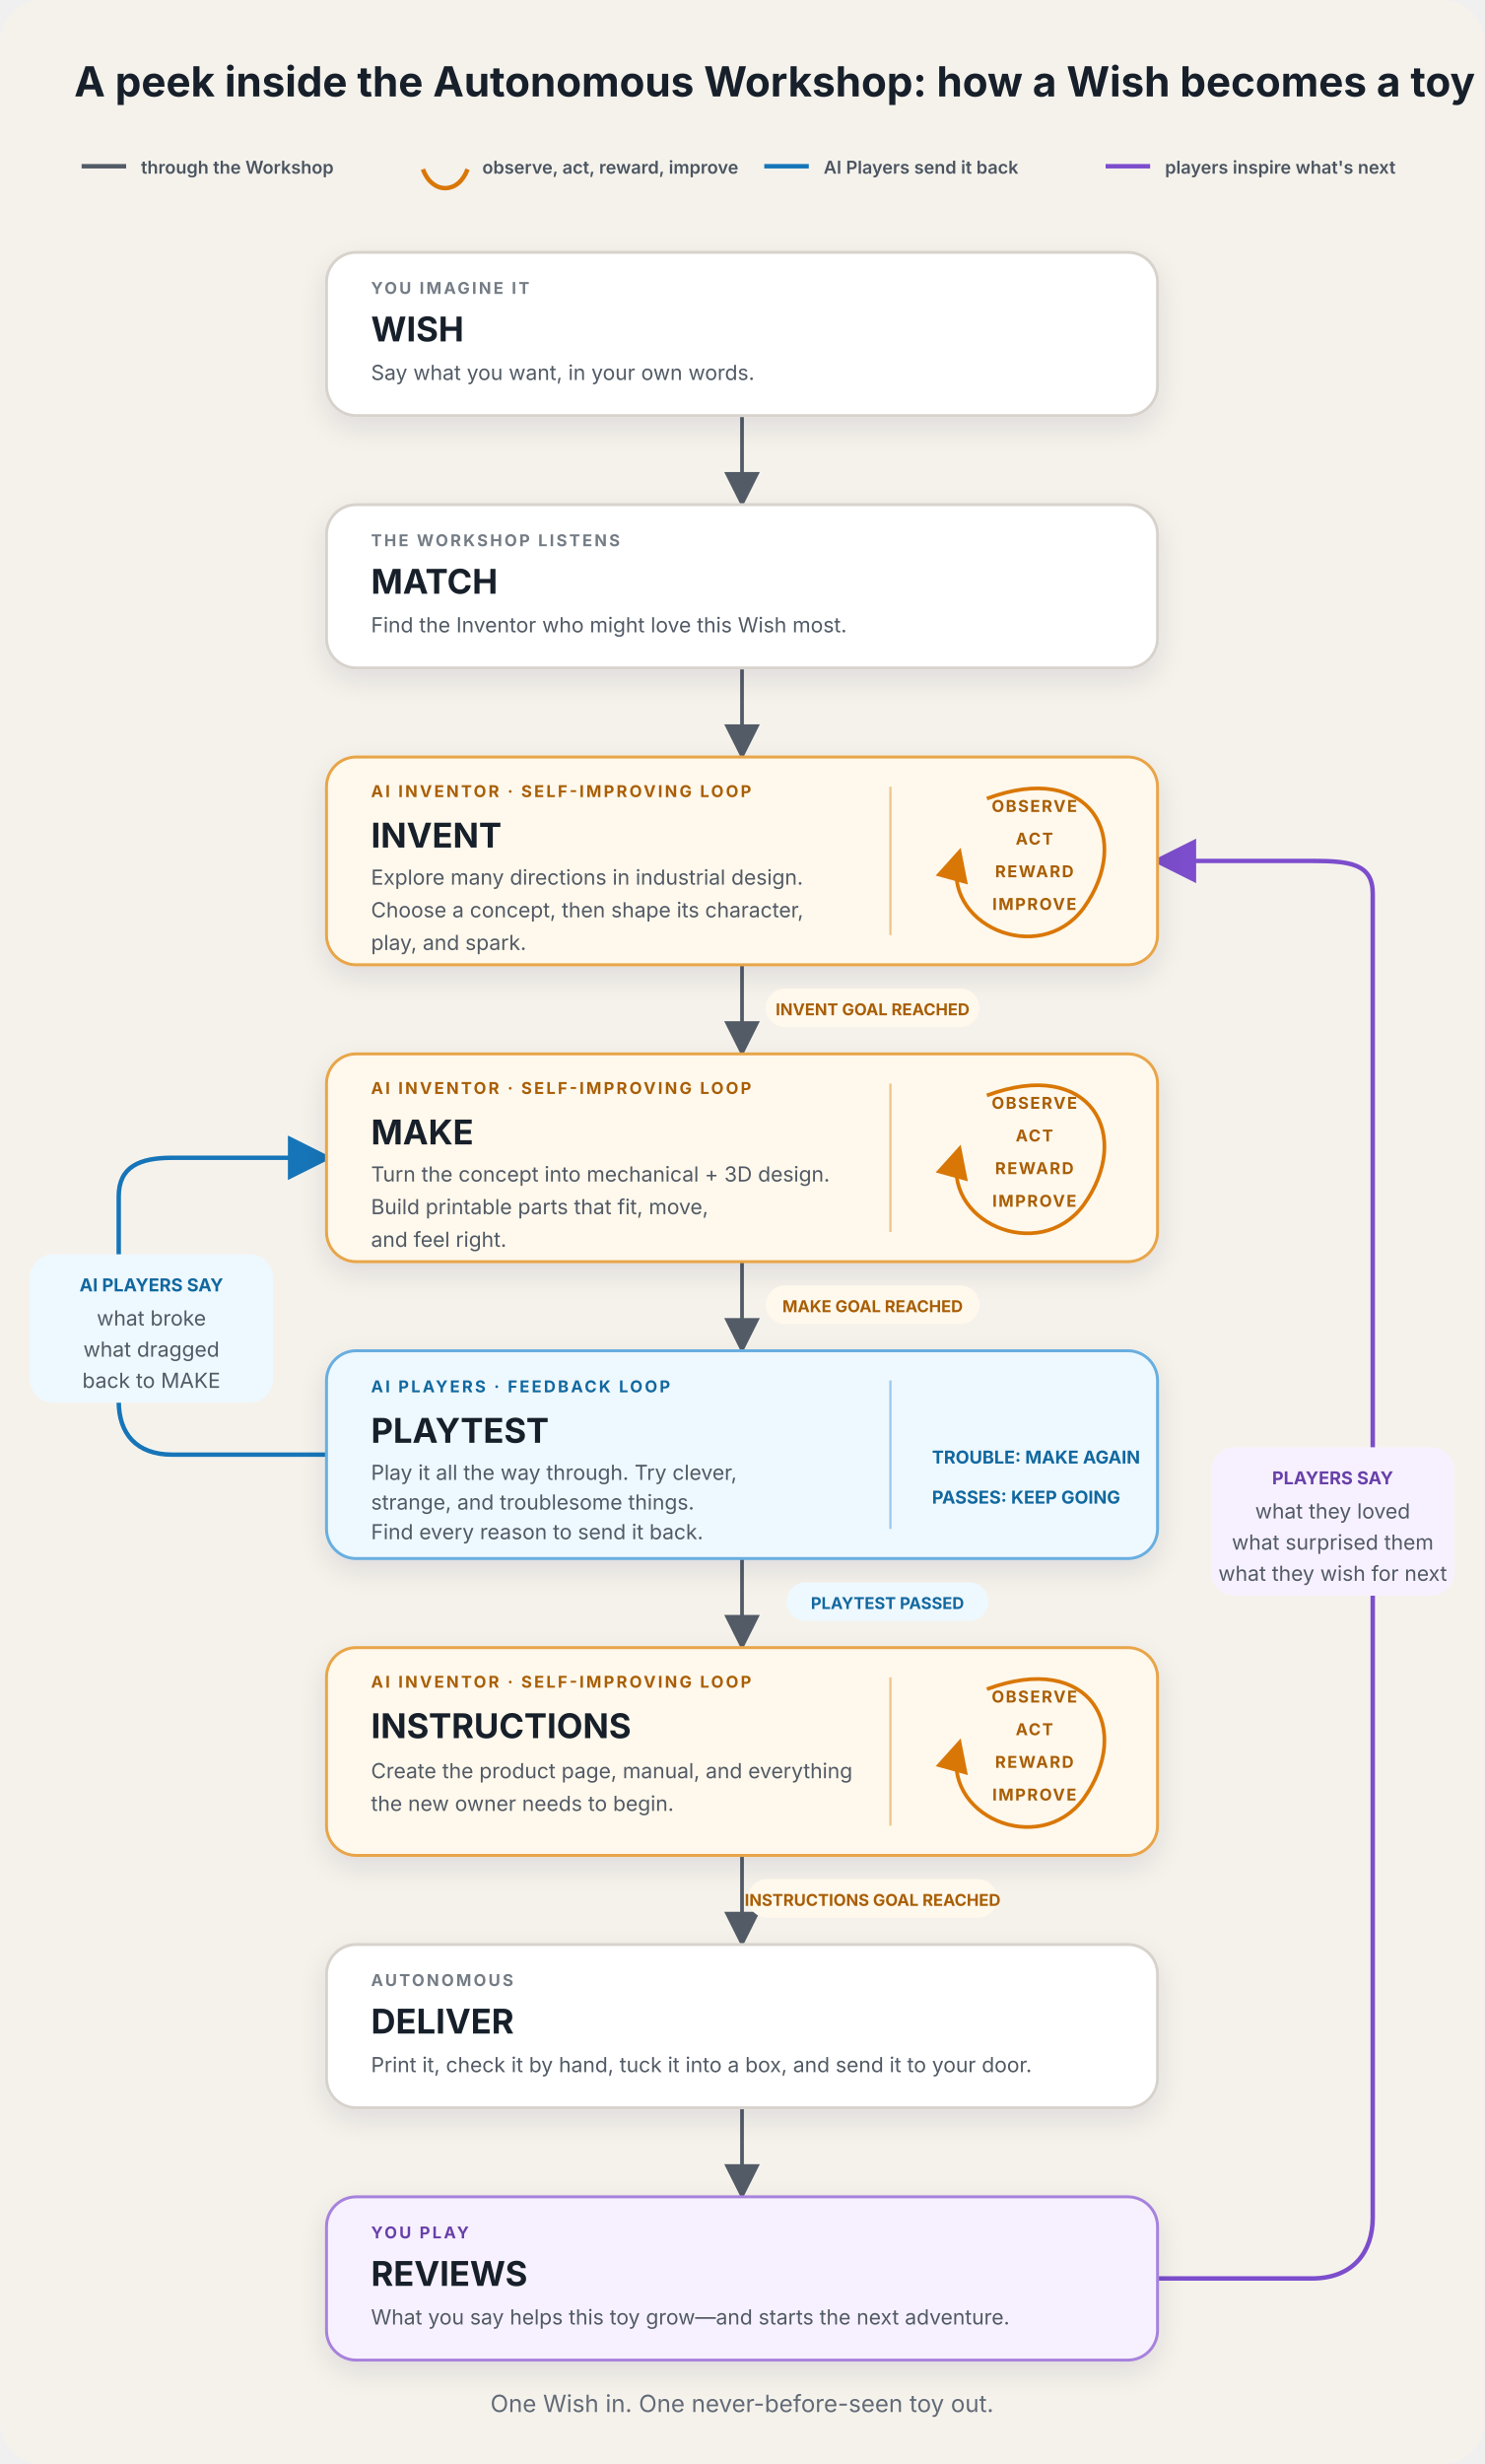
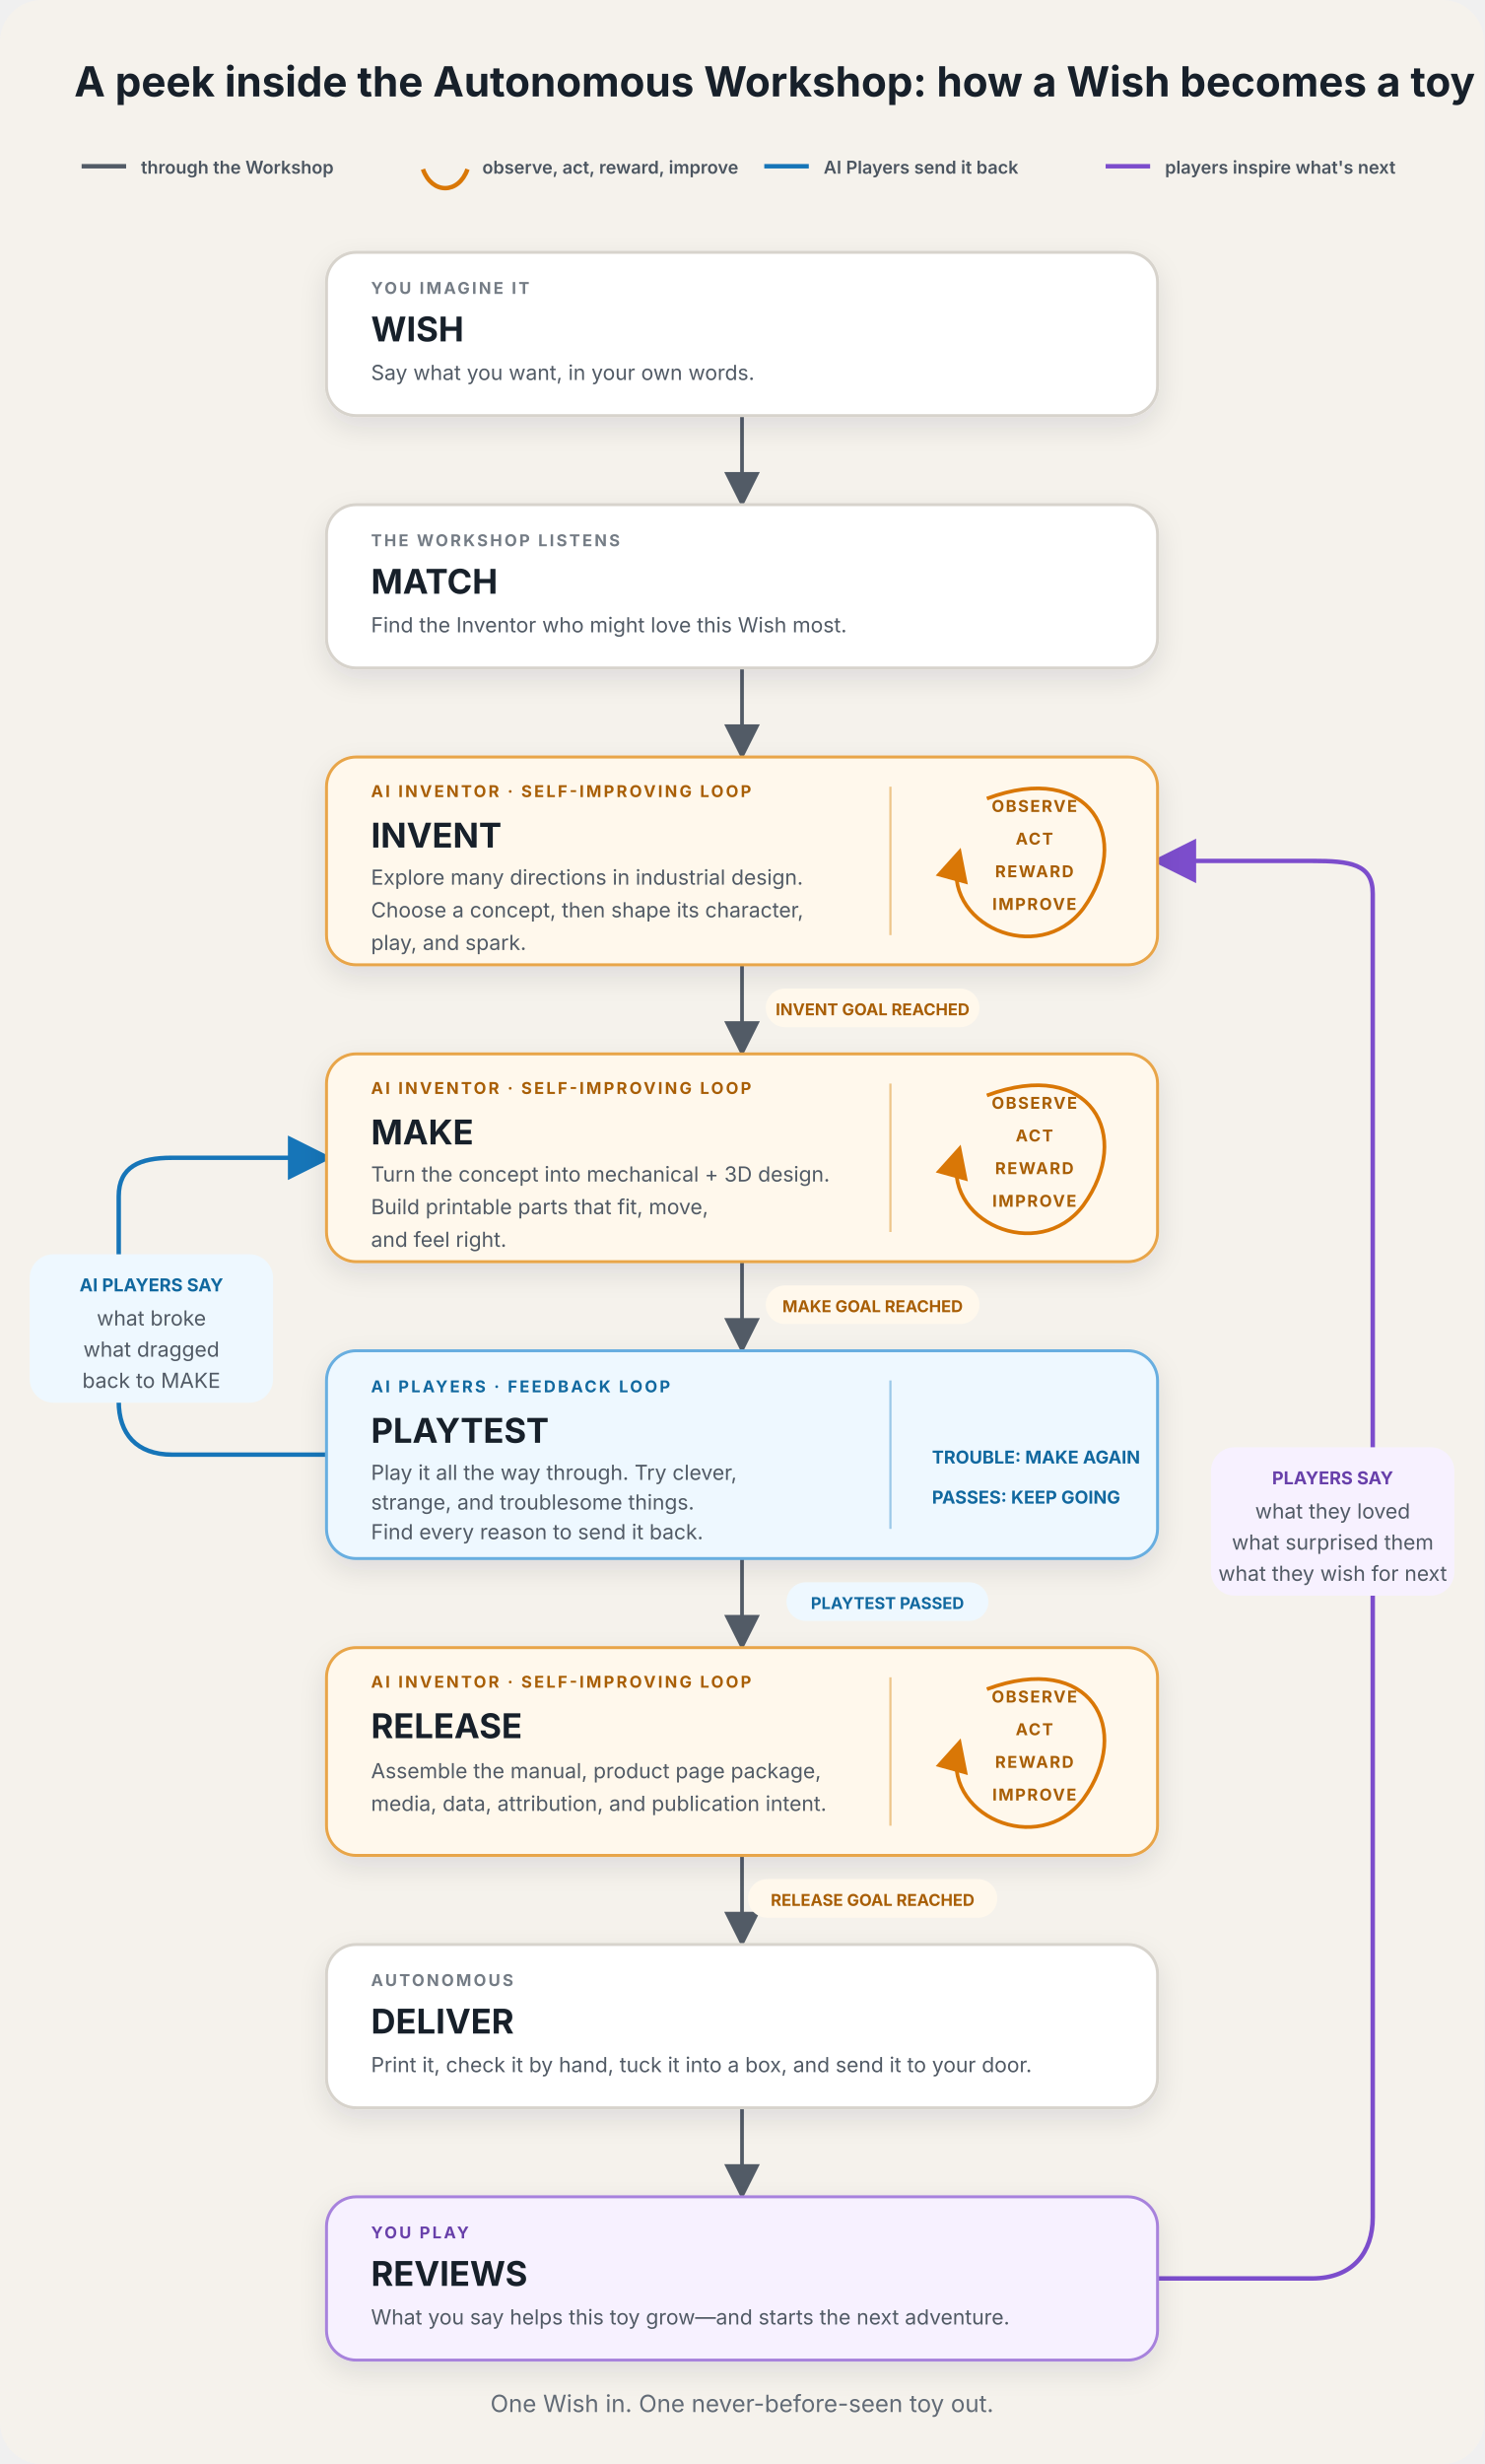
<svg xmlns="http://www.w3.org/2000/svg" viewBox="0 0 1000 1660" role="img" aria-labelledby="title description">
  <defs>
    <filter id="shadow" x="-20%" y="-20%" width="140%" height="160%">
      <feDropShadow dx="0" dy="7" stdDeviation="9" flood-color="#17202a" flood-opacity="0.10" />
    </filter>
    <marker id="arrow-main" viewBox="0 0 12 12" markerWidth="24" markerHeight="24" refX="11" refY="6" orient="auto" markerUnits="userSpaceOnUse" overflow="visible">
      <polygon points="0,0 12,6 0,12" fill="#525b66" />
    </marker>
    <marker id="arrow-micro" markerWidth="9" markerHeight="9" refX="7" refY="4.5" orient="auto" markerUnits="strokeWidth">
      <path d="M 0 0 L 9 4.5 L 0 9 z" fill="#d97706" />
    </marker>
    <marker id="arrow-ai" markerWidth="10" markerHeight="10" refX="8" refY="5" orient="auto" markerUnits="strokeWidth">
      <path d="M 0 0 L 10 5 L 0 10 z" fill="#1675b8" />
    </marker>
    <marker id="arrow-human" markerWidth="10" markerHeight="10" refX="8" refY="5" orient="auto" markerUnits="strokeWidth">
      <path d="M 0 0 L 10 5 L 0 10 z" fill="#7c4dcc" />
    </marker>
    <style>
      .title { font: 700 28px -apple-system, BlinkMacSystemFont, "Segoe UI", sans-serif; fill: #17202a; }
      .subtitle { font: 400 16px -apple-system, BlinkMacSystemFont, "Segoe UI", sans-serif; fill: #626b76; }
      .legend { font: 600 12px -apple-system, BlinkMacSystemFont, "Segoe UI", sans-serif; fill: #4b5560; }
      .node { fill: #ffffff; stroke: #d7d3cc; stroke-width: 2; }
      .node-internal { fill: #fff8ec; stroke: #e8a548; stroke-width: 2; }
      .node-ai { fill: #eef8ff; stroke: #67aee0; stroke-width: 2; }
      .node-human { fill: #f7f1ff; stroke: #a782dc; stroke-width: 2; }
      .eyebrow { font: 700 11px -apple-system, BlinkMacSystemFont, "Segoe UI", sans-serif; letter-spacing: 1.5px; fill: #747c85; }
      .eyebrow-internal { fill: #a85e05; }
      .eyebrow-ai { fill: #11689f; }
      .eyebrow-human { fill: #6840aa; }
      .heading { font: 700 23px -apple-system, BlinkMacSystemFont, "Segoe UI", sans-serif; fill: #17202a; }
      .body { font: 400 14px -apple-system, BlinkMacSystemFont, "Segoe UI", sans-serif; fill: #515a65; }
      .micro-copy { font: 700 11px -apple-system, BlinkMacSystemFont, "Segoe UI", sans-serif; letter-spacing: 1px; fill: #a85e05; }
      .gate { font: 700 11px -apple-system, BlinkMacSystemFont, "Segoe UI", sans-serif; fill: #a85e05; }
      .gate-ai { font: 700 11px -apple-system, BlinkMacSystemFont, "Segoe UI", sans-serif; fill: #11689f; }
      .edge-label-ai { font: 700 12px -apple-system, BlinkMacSystemFont, "Segoe UI", sans-serif; fill: #11689f; }
      .edge-label-human { font: 700 12px -apple-system, BlinkMacSystemFont, "Segoe UI", sans-serif; fill: #6840aa; }
      .flow { fill: none; stroke: #525b66; stroke-width: 2.5; marker-end: url(#arrow-main); }
      .micro { fill: none; stroke: #d97706; stroke-width: 2.5; marker-end: url(#arrow-micro); }
      .feedback-ai { fill: none; stroke: #1675b8; stroke-width: 3; marker-end: url(#arrow-ai); }
      .feedback-human { fill: none; stroke: #7c4dcc; stroke-width: 3; marker-end: url(#arrow-human); }
    </style>
  </defs>
  <rect width="1000" height="1660" rx="28" fill="#f5f2ec" />
  <text x="50" y="65" class="title">A peek inside the Autonomous Workshop: how a Wish becomes a toy</text>
  <g transform="translate(55 112)">
    <g transform="translate(0 0)">
      <line x1="0" y1="0" x2="30" y2="0" stroke="#525b66" stroke-width="3" />
      <text x="40" y="5" class="legend">through the Workshop</text>
    </g>
    <g transform="translate(230 0)">
      <path d="M 0 2 C 6 19, 24 19, 30 2" fill="none" stroke="#d97706" stroke-width="3" />
      <text x="40" y="5" class="legend">observe, act, reward, improve</text>
    </g>
    <g transform="translate(460 0)">
      <line x1="0" y1="0" x2="30" y2="0" stroke="#1675b8" stroke-width="3" />
      <text x="40" y="5" class="legend">AI Players send it back</text>
    </g>
    <g transform="translate(690 0)">
      <line x1="0" y1="0" x2="30" y2="0" stroke="#7c4dcc" stroke-width="3" />
      <text x="40" y="5" class="legend">players inspire what's next</text>
    </g>
  </g>
  <path class="flow" d="M 500 280 V 340" />
  <path class="flow" d="M 500 450 V 510" />
  <path class="flow" d="M 500 650 V 710" />
  <path class="flow" d="M 500 850 V 910" />
  <path class="flow" d="M 500 1050 V 1110" />
  <path class="flow" d="M 500 1250 V 1310" />
  <path class="flow" d="M 500 1420 V 1480" />
  <path class="feedback-ai" transform="translate(0 40)" d="M 220 940 H 116 C 92 940, 80 926, 80 904 V 766 C 80 746, 94 740, 116 740 H 218" />
  <path class="feedback-human" transform="translate(0 40)" d="M 780 1495 H 884 C 912 1495, 925 1477, 925 1454 V 562 C 925 542, 910 540, 884 540 H 782" />
  <g transform="translate(0 40)">
    <rect x="20" y="805" width="164" height="100" rx="16" fill="#eef8ff" />
    <text x="102" y="830" text-anchor="middle" class="edge-label-ai">AI PLAYERS SAY</text>
    <text x="102" y="853" text-anchor="middle" class="body">what broke</text>
    <text x="102" y="874" text-anchor="middle" class="body">what dragged</text>
    <text x="102" y="895" text-anchor="middle" class="body">back to MAKE</text>
  </g>
  <g transform="translate(0 40)">
    <rect x="816" y="935" width="164" height="100" rx="16" fill="#f7f1ff" />
    <text x="898" y="960" text-anchor="middle" class="edge-label-human">PLAYERS SAY</text>
    <text x="898" y="983" text-anchor="middle" class="body">what they loved</text>
    <text x="898" y="1004" text-anchor="middle" class="body">what surprised them</text>
    <text x="898" y="1025" text-anchor="middle" class="body">what they wish for next</text>
  </g>
  <g filter="url(#shadow)">
    <rect class="node" x="220" y="170" width="560" height="110" rx="20" />
  </g>
  <text x="250" y="198" class="eyebrow">YOU IMAGINE IT</text>
  <text x="250" y="230" class="heading">WISH</text>
  <text x="250" y="256" class="body">Say what you want, in your own words.</text>
  <g transform="translate(0 20)">
    <g filter="url(#shadow)">
      <rect class="node" x="220" y="320" width="560" height="110" rx="20" />
    </g>
    <text x="250" y="348" class="eyebrow">THE WORKSHOP LISTENS</text>
    <text x="250" y="380" class="heading">MATCH</text>
    <text x="250" y="406" class="body">Find the Inventor who might love this Wish most.</text>
  </g>
  <g transform="translate(0 40)">
    <g filter="url(#shadow)">
      <rect class="node-internal" x="220" y="470" width="560" height="140" rx="20" />
    </g>
    <line x1="600" y1="490" x2="600" y2="590" stroke="#edc58a" stroke-width="1.5" />
    <text x="250" y="497" class="eyebrow eyebrow-internal">AI INVENTOR · SELF-IMPROVING LOOP</text>
    <text x="250" y="531" class="heading">INVENT</text>
    <text x="250" y="556" class="body">Explore many directions in industrial design.</text>
    <text x="250" y="578" class="body">Choose a concept, then shape its character,</text>
    <text x="250" y="600" class="body">play, and spark.</text>
    <path class="micro" d="M 665 498 C 735 472, 764 525, 730 572 C 700 612, 633 583, 646 536" />
    <text x="697" y="507" text-anchor="middle" class="micro-copy">OBSERVE</text>
    <text x="697" y="529" text-anchor="middle" class="micro-copy">ACT</text>
    <text x="697" y="551" text-anchor="middle" class="micro-copy">REWARD</text>
    <text x="697" y="573" text-anchor="middle" class="micro-copy">IMPROVE</text>
    <rect x="516" y="626" width="144" height="26" rx="13" fill="#fff8ec" />
    <text x="588" y="644" text-anchor="middle" class="gate">INVENT GOAL REACHED</text>
    <g filter="url(#shadow)">
      <rect class="node-internal" x="220" y="670" width="560" height="140" rx="20" />
    </g>
    <line x1="600" y1="690" x2="600" y2="790" stroke="#edc58a" stroke-width="1.5" />
    <text x="250" y="697" class="eyebrow eyebrow-internal">AI INVENTOR · SELF-IMPROVING LOOP</text>
    <text x="250" y="731" class="heading">MAKE</text>
    <text x="250" y="756" class="body">Turn the concept into mechanical + 3D design.</text>
    <text x="250" y="778" class="body">Build printable parts that fit, move,</text>
    <text x="250" y="800" class="body">and feel right.</text>
    <path class="micro" d="M 665 698 C 735 672, 764 725, 730 772 C 700 812, 633 783, 646 736" />
    <text x="697" y="707" text-anchor="middle" class="micro-copy">OBSERVE</text>
    <text x="697" y="729" text-anchor="middle" class="micro-copy">ACT</text>
    <text x="697" y="751" text-anchor="middle" class="micro-copy">REWARD</text>
    <text x="697" y="773" text-anchor="middle" class="micro-copy">IMPROVE</text>
    <rect x="516" y="826" width="144" height="26" rx="13" fill="#fff8ec" />
    <text x="588" y="844" text-anchor="middle" class="gate">MAKE GOAL REACHED</text>
    <g filter="url(#shadow)">
      <rect class="node-ai" x="220" y="870" width="560" height="140" rx="20" />
    </g>
    <line x1="600" y1="890" x2="600" y2="990" stroke="#9bc8e8" stroke-width="1.5" />
    <text x="250" y="898" class="eyebrow eyebrow-ai">AI PLAYERS · FEEDBACK LOOP</text>
    <text x="250" y="932" class="heading">PLAYTEST</text>
    <text x="250" y="957" class="body">Play it all the way through. Try clever,</text>
    <text x="250" y="977" class="body">strange, and troublesome things.</text>
    <text x="250" y="997" class="body">Find every reason to send it back.</text>
    <text x="628" y="946" class="edge-label-ai">TROUBLE: MAKE AGAIN</text>
    <text x="628" y="973" class="edge-label-ai">PASSES: KEEP GOING</text>
    <rect x="530" y="1026" width="136" height="26" rx="13" fill="#eef8ff" />
    <text x="598" y="1044" text-anchor="middle" class="gate-ai">PLAYTEST PASSED</text>
    <g filter="url(#shadow)">
      <rect class="node-internal" x="220" y="1070" width="560" height="140" rx="20" />
    </g>
    <line x1="600" y1="1090" x2="600" y2="1190" stroke="#edc58a" stroke-width="1.5" />
    <text x="250" y="1097" class="eyebrow eyebrow-internal">AI INVENTOR · SELF-IMPROVING LOOP</text>
-     <text x="250" y="1131" class="heading">INSTRUCTIONS</text>
-     <text x="250" y="1158" class="body">Create the product page, manual, and everything</text>
-     <text x="250" y="1180" class="body">the new owner needs to begin.</text>
+     <text x="250" y="1131" class="heading">RELEASE</text>
+     <text x="250" y="1158" class="body">Assemble the manual, product page package,</text>
+     <text x="250" y="1180" class="body">media, data, attribution, and publication intent.</text>
    <path class="micro" d="M 665 1098 C 735 1072, 764 1125, 730 1172 C 700 1212, 633 1183, 646 1136" />
    <text x="697" y="1107" text-anchor="middle" class="micro-copy">OBSERVE</text>
    <text x="697" y="1129" text-anchor="middle" class="micro-copy">ACT</text>
    <text x="697" y="1151" text-anchor="middle" class="micro-copy">REWARD</text>
    <text x="697" y="1173" text-anchor="middle" class="micro-copy">IMPROVE</text>
    <rect x="504" y="1226" width="168" height="26" rx="13" fill="#fff8ec" />
-     <text x="588" y="1244" text-anchor="middle" class="gate">INSTRUCTIONS GOAL REACHED</text>
+     <text x="588" y="1244" text-anchor="middle" class="gate">RELEASE GOAL REACHED</text>
    <g filter="url(#shadow)">
      <rect class="node" x="220" y="1270" width="560" height="110" rx="20" />
    </g>
    <text x="250" y="1298" class="eyebrow">AUTONOMOUS</text>
    <text x="250" y="1330" class="heading">DELIVER</text>
    <text x="250" y="1356" class="body">Print it, check it by hand, tuck it into a box, and send it to your door.</text>
    <g filter="url(#shadow)">
      <rect class="node-human" x="220" y="1440" width="560" height="110" rx="20" />
    </g>
    <text x="250" y="1468" class="eyebrow eyebrow-human">YOU PLAY</text>
    <text x="250" y="1500" class="heading">REVIEWS</text>
    <text x="250" y="1526" class="body">What you say helps this toy grow—and starts the next adventure.</text>
    <text x="500" y="1585" text-anchor="middle" class="subtitle">One Wish in. One never-before-seen toy out.</text>
  </g>
</svg>
